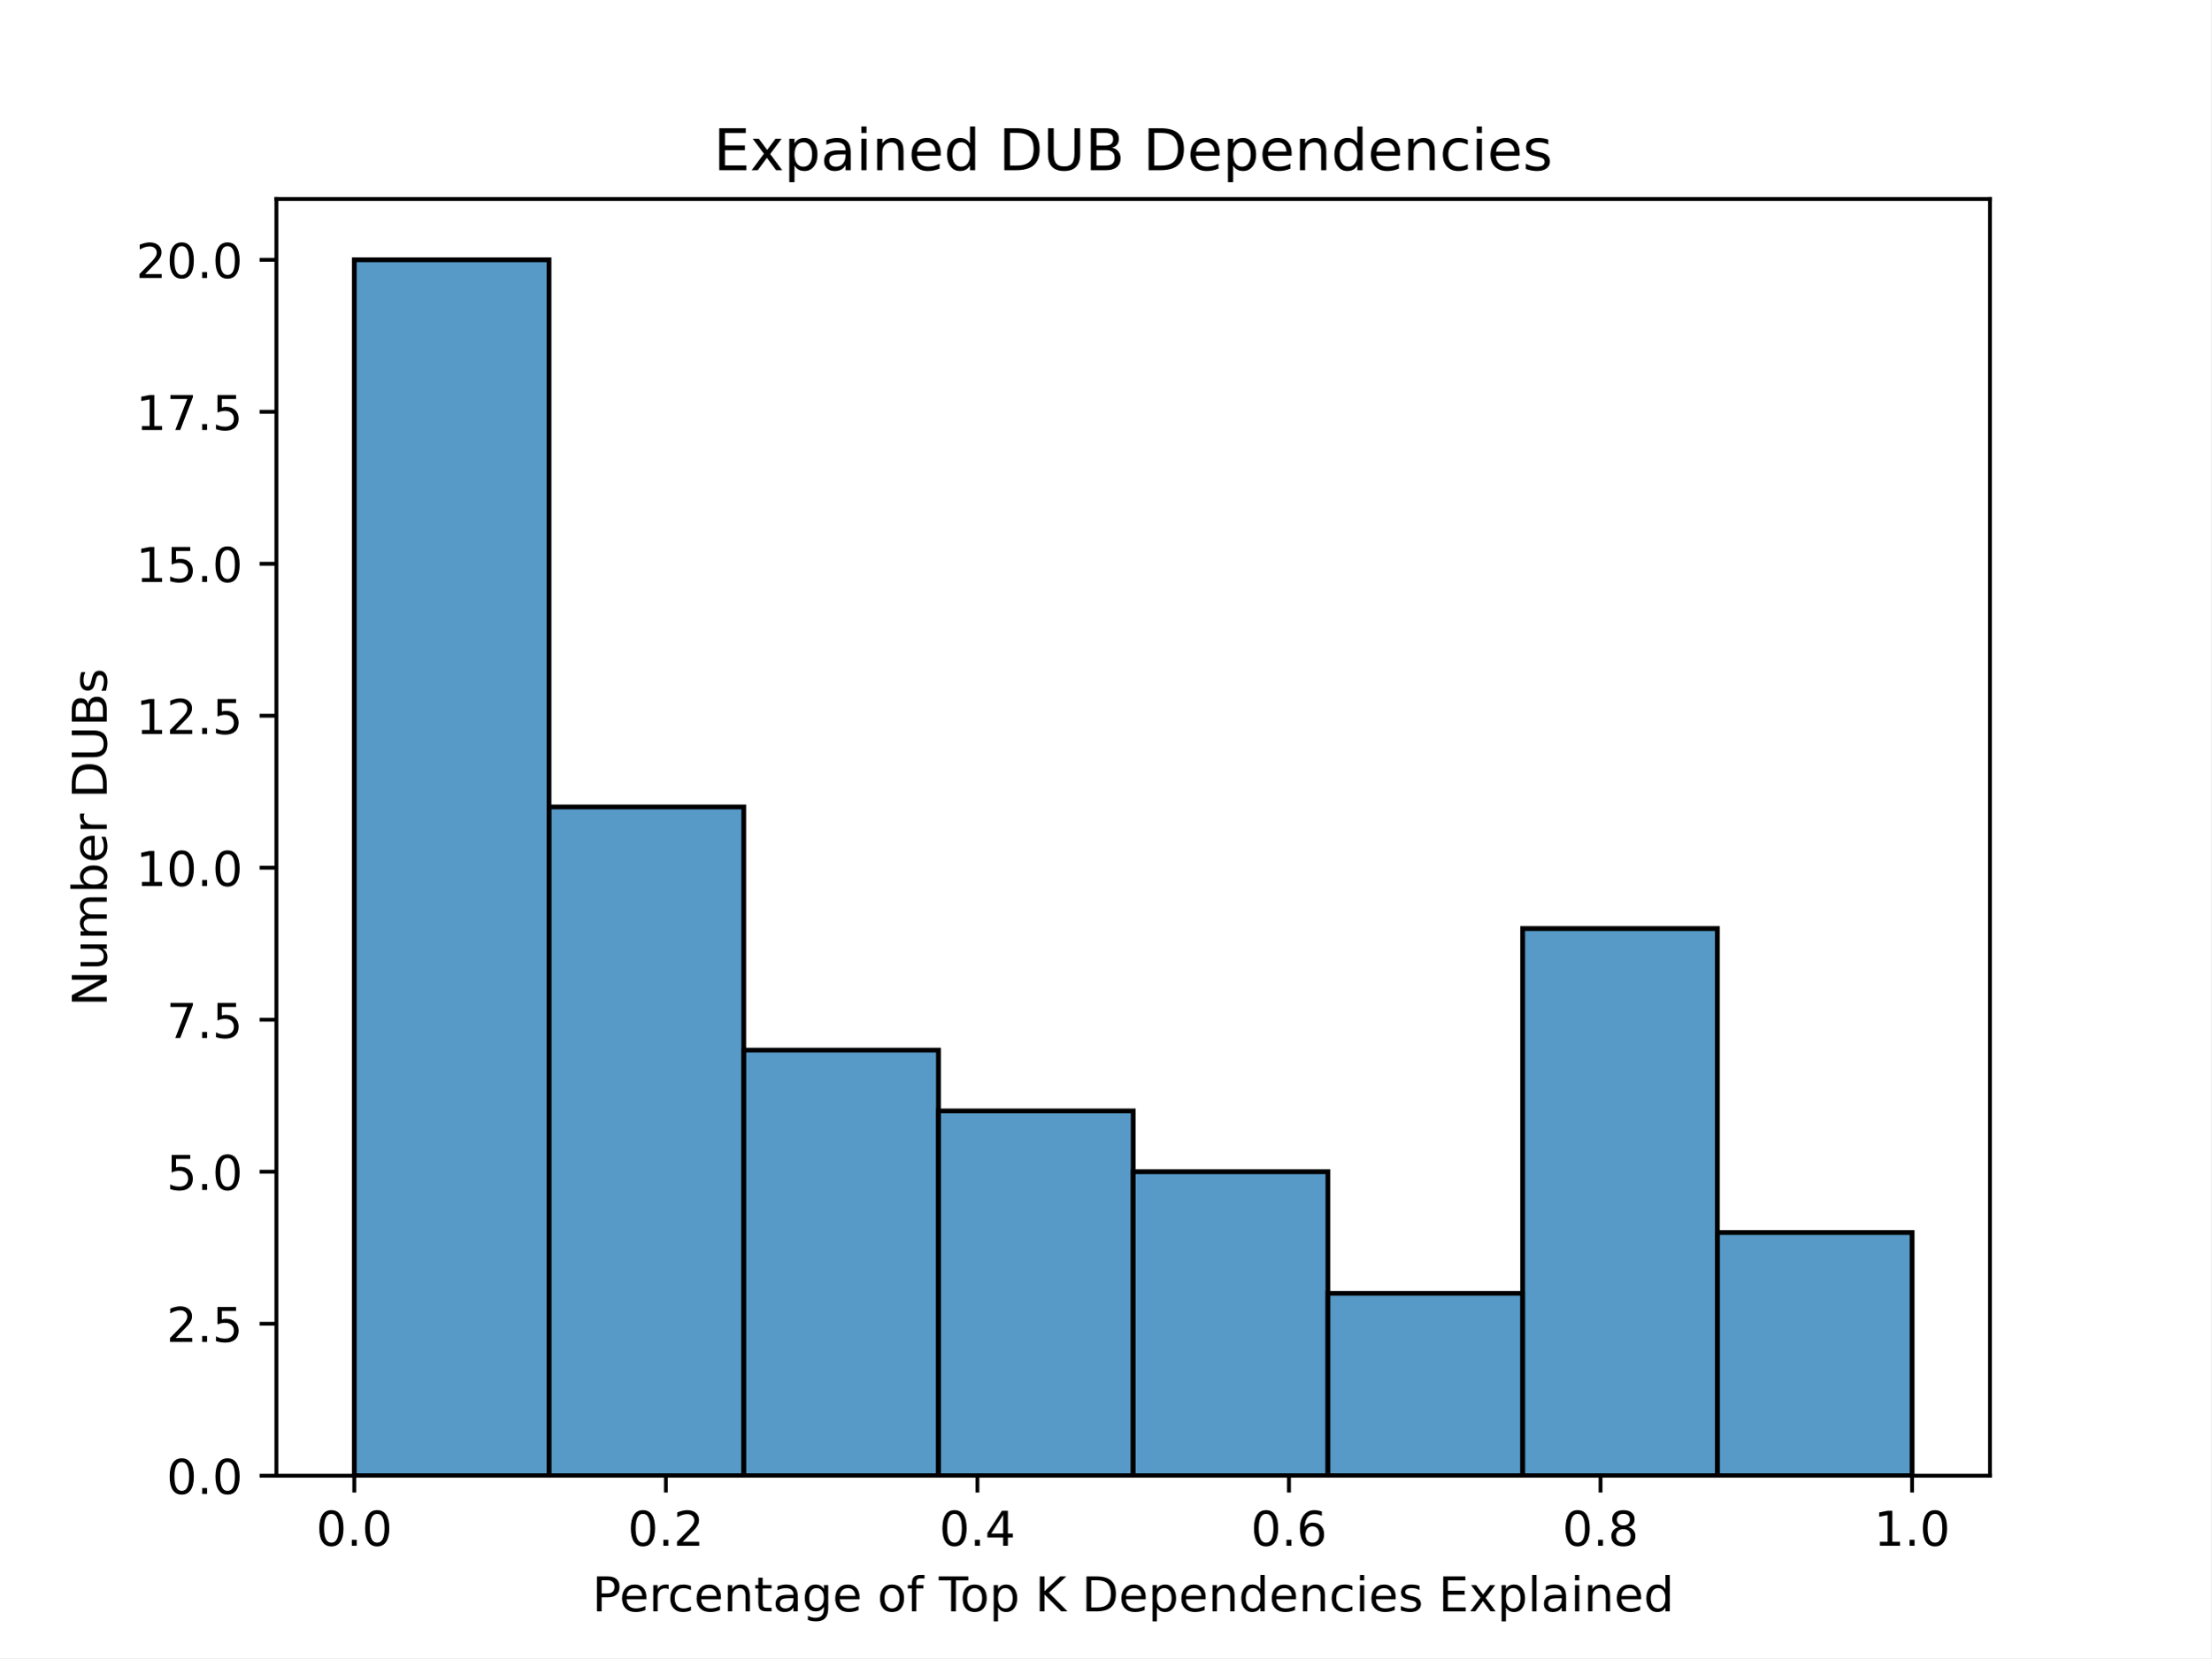
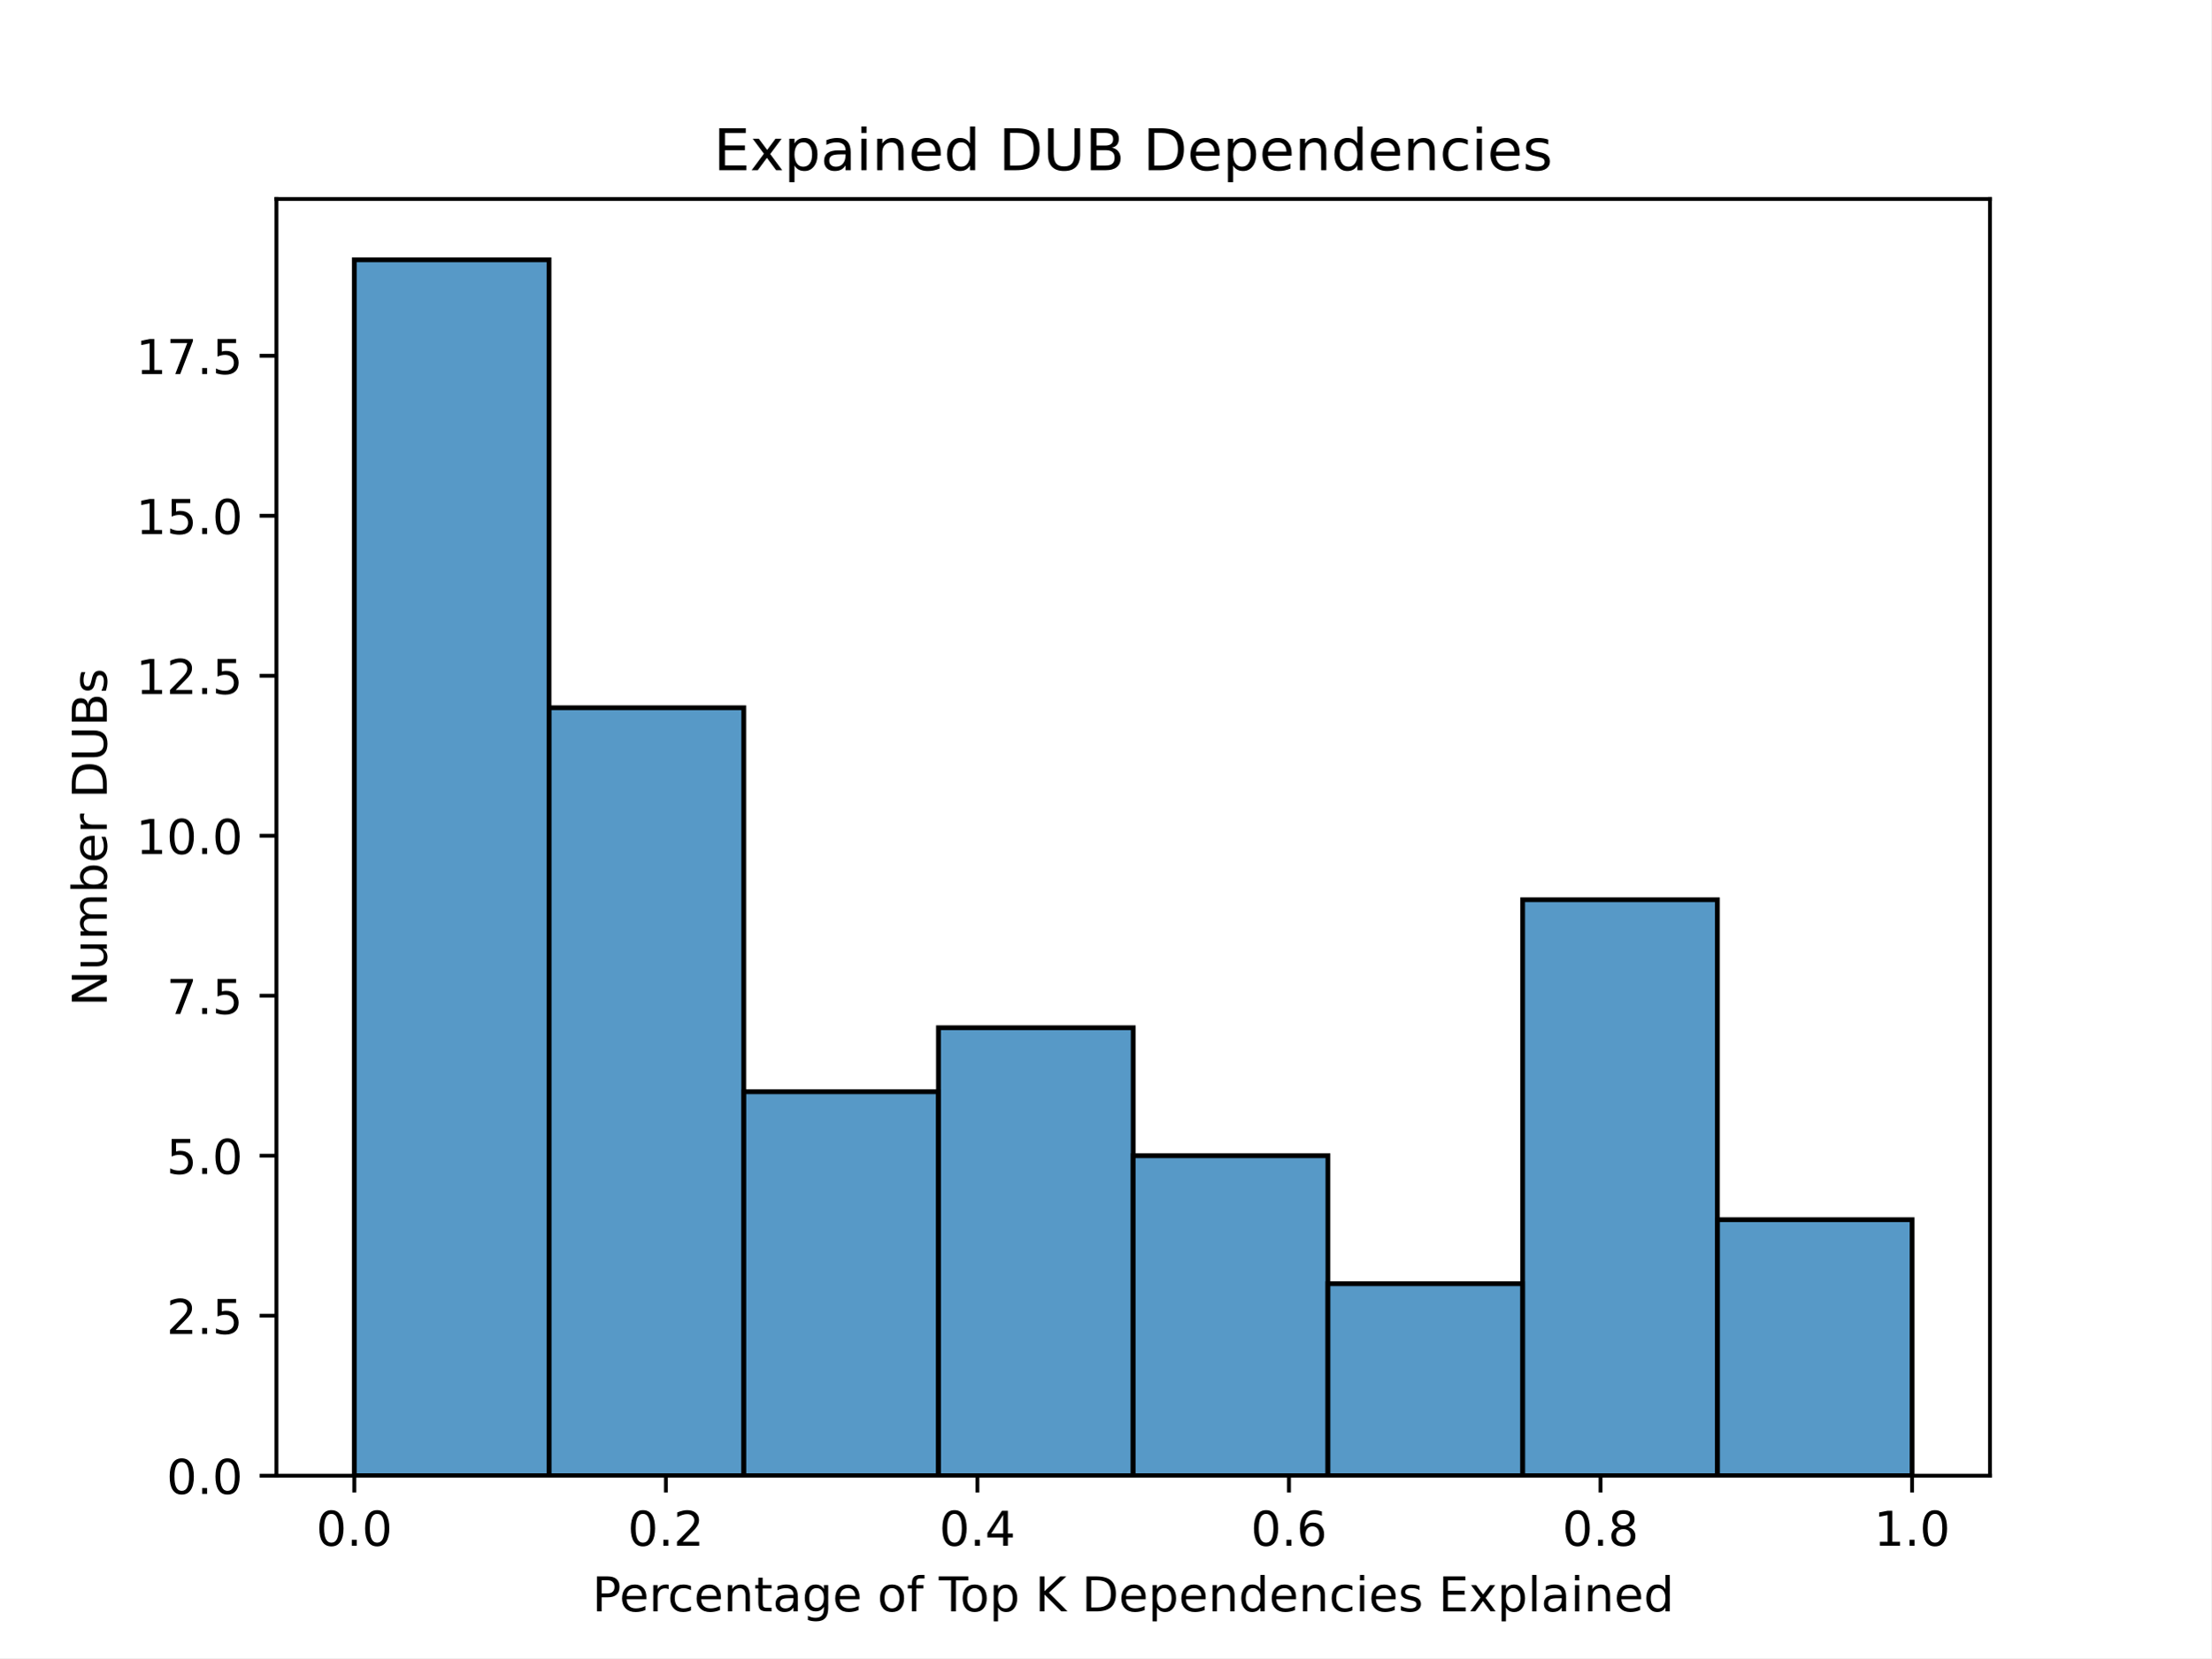
<svg xmlns="http://www.w3.org/2000/svg" xmlns:xlink="http://www.w3.org/1999/xlink" width="460.8pt" height="345.6pt" viewBox="0 0 460.8 345.6" version="1.1">
  <defs>
    <style type="text/css">*{stroke-linejoin: round; stroke-linecap: butt}</style>
  </defs>
  <g id="figure_1">
    <g id="patch_1">
      <path d="M 0 345.6  L 460.8 345.6  L 460.8 0  L 0 0  z " style="fill: #ffffff" />
    </g>
    <g id="axes_1">
      <g id="patch_2">
        <path d="M 57.6 307.584  L 414.72 307.584  L 414.72 41.472  L 57.6 41.472  z " style="fill: #ffffff" />
      </g>
      <g id="patch_3">
-         <path d="M 73.833 307.584  L 114.415 307.584  L 114.415 54.144  L 73.833 54.144  z " clip-path="url(#pbcd05231e9)" style="fill: #1f77b4; fill-opacity: 0.75; stroke: #000000; stroke-linejoin: miter" />
+         <path d="M 73.833 307.584  L 114.415 307.584  L 114.415 54.144  L 73.833 54.144  z " clip-path="url(#p3d81ba44c5)" style="fill: #1f77b4; fill-opacity: 0.75; stroke: #000000; stroke-linejoin: miter" />
      </g>
      <g id="patch_4">
-         <path d="M 114.415 307.584  L 154.996 307.584  L 154.996 168.192  L 114.415 168.192  z " clip-path="url(#pbcd05231e9)" style="fill: #1f77b4; fill-opacity: 0.75; stroke: #000000; stroke-linejoin: miter" />
+         <path d="M 114.415 307.584  L 154.996 307.584  L 154.996 147.517  L 114.415 147.517  z " clip-path="url(#p3d81ba44c5)" style="fill: #1f77b4; fill-opacity: 0.75; stroke: #000000; stroke-linejoin: miter" />
      </g>
      <g id="patch_5">
-         <path d="M 154.996 307.584  L 195.578 307.584  L 195.578 218.88  L 154.996 218.88  z " clip-path="url(#pbcd05231e9)" style="fill: #1f77b4; fill-opacity: 0.75; stroke: #000000; stroke-linejoin: miter" />
+         <path d="M 154.996 307.584  L 195.578 307.584  L 195.578 227.55  L 154.996 227.55  z " clip-path="url(#p3d81ba44c5)" style="fill: #1f77b4; fill-opacity: 0.75; stroke: #000000; stroke-linejoin: miter" />
      </g>
      <g id="patch_6">
-         <path d="M 195.578 307.584  L 236.16 307.584  L 236.16 231.552  L 195.578 231.552  z " clip-path="url(#pbcd05231e9)" style="fill: #1f77b4; fill-opacity: 0.75; stroke: #000000; stroke-linejoin: miter" />
+         <path d="M 195.578 307.584  L 236.16 307.584  L 236.16 214.211  L 195.578 214.211  z " clip-path="url(#p3d81ba44c5)" style="fill: #1f77b4; fill-opacity: 0.75; stroke: #000000; stroke-linejoin: miter" />
      </g>
      <g id="patch_7">
-         <path d="M 236.16 307.584  L 276.742 307.584  L 276.742 244.224  L 236.16 244.224  z " clip-path="url(#pbcd05231e9)" style="fill: #1f77b4; fill-opacity: 0.75; stroke: #000000; stroke-linejoin: miter" />
+         <path d="M 236.16 307.584  L 276.742 307.584  L 276.742 240.889  L 236.16 240.889  z " clip-path="url(#p3d81ba44c5)" style="fill: #1f77b4; fill-opacity: 0.75; stroke: #000000; stroke-linejoin: miter" />
      </g>
      <g id="patch_8">
-         <path d="M 276.742 307.584  L 317.324 307.584  L 317.324 269.568  L 276.742 269.568  z " clip-path="url(#pbcd05231e9)" style="fill: #1f77b4; fill-opacity: 0.75; stroke: #000000; stroke-linejoin: miter" />
+         <path d="M 276.742 307.584  L 317.324 307.584  L 317.324 267.567  L 276.742 267.567  z " clip-path="url(#p3d81ba44c5)" style="fill: #1f77b4; fill-opacity: 0.75; stroke: #000000; stroke-linejoin: miter" />
      </g>
      <g id="patch_9">
-         <path d="M 317.324 307.584  L 357.905 307.584  L 357.905 193.536  L 317.324 193.536  z " clip-path="url(#pbcd05231e9)" style="fill: #1f77b4; fill-opacity: 0.75; stroke: #000000; stroke-linejoin: miter" />
+         <path d="M 317.324 307.584  L 357.905 307.584  L 357.905 187.533  L 317.324 187.533  z " clip-path="url(#p3d81ba44c5)" style="fill: #1f77b4; fill-opacity: 0.75; stroke: #000000; stroke-linejoin: miter" />
      </g>
      <g id="patch_10">
-         <path d="M 357.905 307.584  L 398.487 307.584  L 398.487 256.896  L 357.905 256.896  z " clip-path="url(#pbcd05231e9)" style="fill: #1f77b4; fill-opacity: 0.75; stroke: #000000; stroke-linejoin: miter" />
+         <path d="M 357.905 307.584  L 398.487 307.584  L 398.487 254.228  L 357.905 254.228  z " clip-path="url(#p3d81ba44c5)" style="fill: #1f77b4; fill-opacity: 0.75; stroke: #000000; stroke-linejoin: miter" />
      </g>
      <g id="matplotlib.axis_1">
        <g id="xtick_1">
          <g id="line2d_1">
            <defs>
-               <path id="m44e7c1769a" d="M 0 0  L 0 3.5  " style="stroke: #000000; stroke-width: 0.8" />
+               <path id="mfbe2f9d60d" d="M 0 0  L 0 3.5  " style="stroke: #000000; stroke-width: 0.8" />
            </defs>
            <g>
-               <use xlink:href="#m44e7c1769a" x="73.833" y="307.584" style="stroke: #000000; stroke-width: 0.8" />
+               <use xlink:href="#mfbe2f9d60d" x="73.833" y="307.584" style="stroke: #000000; stroke-width: 0.8" />
            </g>
          </g>
          <g id="text_1">
            <g transform="translate(65.88116 322.1824)scale(0.1 -0.1)">
              <defs>
                <path id="DejaVuSans-30" d="M 2034 4250  Q 1547 4250 1301 3770  Q 1056 3291 1056 2328  Q 1056 1369 1301 889  Q 1547 409 2034 409  Q 2525 409 2770 889  Q 3016 1369 3016 2328  Q 3016 3291 2770 3770  Q 2525 4250 2034 4250  z M 2034 4750  Q 2819 4750 3233 4129  Q 3647 3509 3647 2328  Q 3647 1150 3233 529  Q 2819 -91 2034 -91  Q 1250 -91 836 529  Q 422 1150 422 2328  Q 422 3509 836 4129  Q 1250 4750 2034 4750  z " transform="scale(0.015625)" />
                <path id="DejaVuSans-2e" d="M 684 794  L 1344 794  L 1344 0  L 684 0  L 684 794  z " transform="scale(0.015625)" />
              </defs>
              <use xlink:href="#DejaVuSans-30" />
              <use xlink:href="#DejaVuSans-2e" x="63.623" />
              <use xlink:href="#DejaVuSans-30" x="95.41" />
            </g>
          </g>
        </g>
        <g id="xtick_2">
          <g id="line2d_2">
            <g>
-               <use xlink:href="#m44e7c1769a" x="138.764" y="307.584" style="stroke: #000000; stroke-width: 0.8" />
+               <use xlink:href="#mfbe2f9d60d" x="138.764" y="307.584" style="stroke: #000000; stroke-width: 0.8" />
            </g>
          </g>
          <g id="text_2">
            <g transform="translate(130.8121 322.1824)scale(0.1 -0.1)">
              <defs>
                <path id="DejaVuSans-32" d="M 1228 531  L 3431 531  L 3431 0  L 469 0  L 469 531  Q 828 903 1448 1529  Q 2069 2156 2228 2338  Q 2531 2678 2651 2914  Q 2772 3150 2772 3378  Q 2772 3750 2511 3984  Q 2250 4219 1831 4219  Q 1534 4219 1204 4116  Q 875 4013 500 3803  L 500 4441  Q 881 4594 1212 4672  Q 1544 4750 1819 4750  Q 2544 4750 2975 4387  Q 3406 4025 3406 3419  Q 3406 3131 3298 2873  Q 3191 2616 2906 2266  Q 2828 2175 2409 1742  Q 1991 1309 1228 531  z " transform="scale(0.015625)" />
              </defs>
              <use xlink:href="#DejaVuSans-30" />
              <use xlink:href="#DejaVuSans-2e" x="63.623" />
              <use xlink:href="#DejaVuSans-32" x="95.41" />
            </g>
          </g>
        </g>
        <g id="xtick_3">
          <g id="line2d_3">
            <g>
-               <use xlink:href="#m44e7c1769a" x="203.695" y="307.584" style="stroke: #000000; stroke-width: 0.8" />
+               <use xlink:href="#mfbe2f9d60d" x="203.695" y="307.584" style="stroke: #000000; stroke-width: 0.8" />
            </g>
          </g>
          <g id="text_3">
            <g transform="translate(195.743 322.1824)scale(0.1 -0.1)">
              <defs>
                <path id="DejaVuSans-34" d="M 2419 4116  L 825 1625  L 2419 1625  L 2419 4116  z M 2253 4666  L 3047 4666  L 3047 1625  L 3713 1625  L 3713 1100  L 3047 1100  L 3047 0  L 2419 0  L 2419 1100  L 313 1100  L 313 1709  L 2253 4666  z " transform="scale(0.015625)" />
              </defs>
              <use xlink:href="#DejaVuSans-30" />
              <use xlink:href="#DejaVuSans-2e" x="63.623" />
              <use xlink:href="#DejaVuSans-34" x="95.41" />
            </g>
          </g>
        </g>
        <g id="xtick_4">
          <g id="line2d_4">
            <g>
-               <use xlink:href="#m44e7c1769a" x="268.625" y="307.584" style="stroke: #000000; stroke-width: 0.8" />
+               <use xlink:href="#mfbe2f9d60d" x="268.625" y="307.584" style="stroke: #000000; stroke-width: 0.8" />
            </g>
          </g>
          <g id="text_4">
            <g transform="translate(260.6739 322.1824)scale(0.1 -0.1)">
              <defs>
                <path id="DejaVuSans-36" d="M 2113 2584  Q 1688 2584 1439 2293  Q 1191 2003 1191 1497  Q 1191 994 1439 701  Q 1688 409 2113 409  Q 2538 409 2786 701  Q 3034 994 3034 1497  Q 3034 2003 2786 2293  Q 2538 2584 2113 2584  z M 3366 4563  L 3366 3988  Q 3128 4100 2886 4159  Q 2644 4219 2406 4219  Q 1781 4219 1451 3797  Q 1122 3375 1075 2522  Q 1259 2794 1537 2939  Q 1816 3084 2150 3084  Q 2853 3084 3261 2657  Q 3669 2231 3669 1497  Q 3669 778 3244 343  Q 2819 -91 2113 -91  Q 1303 -91 875 529  Q 447 1150 447 2328  Q 447 3434 972 4092  Q 1497 4750 2381 4750  Q 2619 4750 2861 4703  Q 3103 4656 3366 4563  z " transform="scale(0.015625)" />
              </defs>
              <use xlink:href="#DejaVuSans-30" />
              <use xlink:href="#DejaVuSans-2e" x="63.623" />
              <use xlink:href="#DejaVuSans-36" x="95.41" />
            </g>
          </g>
        </g>
        <g id="xtick_5">
          <g id="line2d_5">
            <g>
-               <use xlink:href="#m44e7c1769a" x="333.556" y="307.584" style="stroke: #000000; stroke-width: 0.8" />
+               <use xlink:href="#mfbe2f9d60d" x="333.556" y="307.584" style="stroke: #000000; stroke-width: 0.8" />
            </g>
          </g>
          <g id="text_5">
            <g transform="translate(325.6048 322.1824)scale(0.1 -0.1)">
              <defs>
                <path id="DejaVuSans-38" d="M 2034 2216  Q 1584 2216 1326 1975  Q 1069 1734 1069 1313  Q 1069 891 1326 650  Q 1584 409 2034 409  Q 2484 409 2743 651  Q 3003 894 3003 1313  Q 3003 1734 2745 1975  Q 2488 2216 2034 2216  z M 1403 2484  Q 997 2584 770 2862  Q 544 3141 544 3541  Q 544 4100 942 4425  Q 1341 4750 2034 4750  Q 2731 4750 3128 4425  Q 3525 4100 3525 3541  Q 3525 3141 3298 2862  Q 3072 2584 2669 2484  Q 3125 2378 3379 2068  Q 3634 1759 3634 1313  Q 3634 634 3220 271  Q 2806 -91 2034 -91  Q 1263 -91 848 271  Q 434 634 434 1313  Q 434 1759 690 2068  Q 947 2378 1403 2484  z M 1172 3481  Q 1172 3119 1398 2916  Q 1625 2713 2034 2713  Q 2441 2713 2670 2916  Q 2900 3119 2900 3481  Q 2900 3844 2670 4047  Q 2441 4250 2034 4250  Q 1625 4250 1398 4047  Q 1172 3844 1172 3481  z " transform="scale(0.015625)" />
              </defs>
              <use xlink:href="#DejaVuSans-30" />
              <use xlink:href="#DejaVuSans-2e" x="63.623" />
              <use xlink:href="#DejaVuSans-38" x="95.41" />
            </g>
          </g>
        </g>
        <g id="xtick_6">
          <g id="line2d_6">
            <g>
-               <use xlink:href="#m44e7c1769a" x="398.487" y="307.584" style="stroke: #000000; stroke-width: 0.8" />
+               <use xlink:href="#mfbe2f9d60d" x="398.487" y="307.584" style="stroke: #000000; stroke-width: 0.8" />
            </g>
          </g>
          <g id="text_6">
            <g transform="translate(390.5357 322.1824)scale(0.1 -0.1)">
              <defs>
                <path id="DejaVuSans-31" d="M 794 531  L 1825 531  L 1825 4091  L 703 3866  L 703 4441  L 1819 4666  L 2450 4666  L 2450 531  L 3481 531  L 3481 0  L 794 0  L 794 531  z " transform="scale(0.015625)" />
              </defs>
              <use xlink:href="#DejaVuSans-31" />
              <use xlink:href="#DejaVuSans-2e" x="63.623" />
              <use xlink:href="#DejaVuSans-30" x="95.41" />
            </g>
          </g>
        </g>
        <g id="text_7">
          <g transform="translate(123.4163 335.8606)scale(0.1 -0.1)">
            <defs>
              <path id="DejaVuSans-50" d="M 1259 4147  L 1259 2394  L 2053 2394  Q 2494 2394 2734 2622  Q 2975 2850 2975 3272  Q 2975 3691 2734 3919  Q 2494 4147 2053 4147  L 1259 4147  z M 628 4666  L 2053 4666  Q 2838 4666 3239 4311  Q 3641 3956 3641 3272  Q 3641 2581 3239 2228  Q 2838 1875 2053 1875  L 1259 1875  L 1259 0  L 628 0  L 628 4666  z " transform="scale(0.015625)" />
              <path id="DejaVuSans-65" d="M 3597 1894  L 3597 1613  L 953 1613  Q 991 1019 1311 708  Q 1631 397 2203 397  Q 2534 397 2845 478  Q 3156 559 3463 722  L 3463 178  Q 3153 47 2828 -22  Q 2503 -91 2169 -91  Q 1331 -91 842 396  Q 353 884 353 1716  Q 353 2575 817 3079  Q 1281 3584 2069 3584  Q 2775 3584 3186 3129  Q 3597 2675 3597 1894  z M 3022 2063  Q 3016 2534 2758 2815  Q 2500 3097 2075 3097  Q 1594 3097 1305 2825  Q 1016 2553 972 2059  L 3022 2063  z " transform="scale(0.015625)" />
              <path id="DejaVuSans-72" d="M 2631 2963  Q 2534 3019 2420 3045  Q 2306 3072 2169 3072  Q 1681 3072 1420 2755  Q 1159 2438 1159 1844  L 1159 0  L 581 0  L 581 3500  L 1159 3500  L 1159 2956  Q 1341 3275 1631 3429  Q 1922 3584 2338 3584  Q 2397 3584 2469 3576  Q 2541 3569 2628 3553  L 2631 2963  z " transform="scale(0.015625)" />
              <path id="DejaVuSans-63" d="M 3122 3366  L 3122 2828  Q 2878 2963 2633 3030  Q 2388 3097 2138 3097  Q 1578 3097 1268 2742  Q 959 2388 959 1747  Q 959 1106 1268 751  Q 1578 397 2138 397  Q 2388 397 2633 464  Q 2878 531 3122 666  L 3122 134  Q 2881 22 2623 -34  Q 2366 -91 2075 -91  Q 1284 -91 818 406  Q 353 903 353 1747  Q 353 2603 823 3093  Q 1294 3584 2113 3584  Q 2378 3584 2631 3529  Q 2884 3475 3122 3366  z " transform="scale(0.015625)" />
              <path id="DejaVuSans-6e" d="M 3513 2113  L 3513 0  L 2938 0  L 2938 2094  Q 2938 2591 2744 2837  Q 2550 3084 2163 3084  Q 1697 3084 1428 2787  Q 1159 2491 1159 1978  L 1159 0  L 581 0  L 581 3500  L 1159 3500  L 1159 2956  Q 1366 3272 1645 3428  Q 1925 3584 2291 3584  Q 2894 3584 3203 3211  Q 3513 2838 3513 2113  z " transform="scale(0.015625)" />
              <path id="DejaVuSans-74" d="M 1172 4494  L 1172 3500  L 2356 3500  L 2356 3053  L 1172 3053  L 1172 1153  Q 1172 725 1289 603  Q 1406 481 1766 481  L 2356 481  L 2356 0  L 1766 0  Q 1100 0 847 248  Q 594 497 594 1153  L 594 3053  L 172 3053  L 172 3500  L 594 3500  L 594 4494  L 1172 4494  z " transform="scale(0.015625)" />
              <path id="DejaVuSans-61" d="M 2194 1759  Q 1497 1759 1228 1600  Q 959 1441 959 1056  Q 959 750 1161 570  Q 1363 391 1709 391  Q 2188 391 2477 730  Q 2766 1069 2766 1631  L 2766 1759  L 2194 1759  z M 3341 1997  L 3341 0  L 2766 0  L 2766 531  Q 2569 213 2275 61  Q 1981 -91 1556 -91  Q 1019 -91 701 211  Q 384 513 384 1019  Q 384 1609 779 1909  Q 1175 2209 1959 2209  L 2766 2209  L 2766 2266  Q 2766 2663 2505 2880  Q 2244 3097 1772 3097  Q 1472 3097 1187 3025  Q 903 2953 641 2809  L 641 3341  Q 956 3463 1253 3523  Q 1550 3584 1831 3584  Q 2591 3584 2966 3190  Q 3341 2797 3341 1997  z " transform="scale(0.015625)" />
              <path id="DejaVuSans-67" d="M 2906 1791  Q 2906 2416 2648 2759  Q 2391 3103 1925 3103  Q 1463 3103 1205 2759  Q 947 2416 947 1791  Q 947 1169 1205 825  Q 1463 481 1925 481  Q 2391 481 2648 825  Q 2906 1169 2906 1791  z M 3481 434  Q 3481 -459 3084 -895  Q 2688 -1331 1869 -1331  Q 1566 -1331 1297 -1286  Q 1028 -1241 775 -1147  L 775 -588  Q 1028 -725 1275 -790  Q 1522 -856 1778 -856  Q 2344 -856 2625 -561  Q 2906 -266 2906 331  L 2906 616  Q 2728 306 2450 153  Q 2172 0 1784 0  Q 1141 0 747 490  Q 353 981 353 1791  Q 353 2603 747 3093  Q 1141 3584 1784 3584  Q 2172 3584 2450 3431  Q 2728 3278 2906 2969  L 2906 3500  L 3481 3500  L 3481 434  z " transform="scale(0.015625)" />
              <path id="DejaVuSans-20" transform="scale(0.015625)" />
              <path id="DejaVuSans-6f" d="M 1959 3097  Q 1497 3097 1228 2736  Q 959 2375 959 1747  Q 959 1119 1226 758  Q 1494 397 1959 397  Q 2419 397 2687 759  Q 2956 1122 2956 1747  Q 2956 2369 2687 2733  Q 2419 3097 1959 3097  z M 1959 3584  Q 2709 3584 3137 3096  Q 3566 2609 3566 1747  Q 3566 888 3137 398  Q 2709 -91 1959 -91  Q 1206 -91 779 398  Q 353 888 353 1747  Q 353 2609 779 3096  Q 1206 3584 1959 3584  z " transform="scale(0.015625)" />
              <path id="DejaVuSans-66" d="M 2375 4863  L 2375 4384  L 1825 4384  Q 1516 4384 1395 4259  Q 1275 4134 1275 3809  L 1275 3500  L 2222 3500  L 2222 3053  L 1275 3053  L 1275 0  L 697 0  L 697 3053  L 147 3053  L 147 3500  L 697 3500  L 697 3744  Q 697 4328 969 4595  Q 1241 4863 1831 4863  L 2375 4863  z " transform="scale(0.015625)" />
              <path id="DejaVuSans-54" d="M -19 4666  L 3928 4666  L 3928 4134  L 2272 4134  L 2272 0  L 1638 0  L 1638 4134  L -19 4134  L -19 4666  z " transform="scale(0.015625)" />
              <path id="DejaVuSans-70" d="M 1159 525  L 1159 -1331  L 581 -1331  L 581 3500  L 1159 3500  L 1159 2969  Q 1341 3281 1617 3432  Q 1894 3584 2278 3584  Q 2916 3584 3314 3078  Q 3713 2572 3713 1747  Q 3713 922 3314 415  Q 2916 -91 2278 -91  Q 1894 -91 1617 61  Q 1341 213 1159 525  z M 3116 1747  Q 3116 2381 2855 2742  Q 2594 3103 2138 3103  Q 1681 3103 1420 2742  Q 1159 2381 1159 1747  Q 1159 1113 1420 752  Q 1681 391 2138 391  Q 2594 391 2855 752  Q 3116 1113 3116 1747  z " transform="scale(0.015625)" />
              <path id="DejaVuSans-4b" d="M 628 4666  L 1259 4666  L 1259 2694  L 3353 4666  L 4166 4666  L 1850 2491  L 4331 0  L 3500 0  L 1259 2247  L 1259 0  L 628 0  L 628 4666  z " transform="scale(0.015625)" />
              <path id="DejaVuSans-44" d="M 1259 4147  L 1259 519  L 2022 519  Q 2988 519 3436 956  Q 3884 1394 3884 2338  Q 3884 3275 3436 3711  Q 2988 4147 2022 4147  L 1259 4147  z M 628 4666  L 1925 4666  Q 3281 4666 3915 4102  Q 4550 3538 4550 2338  Q 4550 1131 3912 565  Q 3275 0 1925 0  L 628 0  L 628 4666  z " transform="scale(0.015625)" />
              <path id="DejaVuSans-64" d="M 2906 2969  L 2906 4863  L 3481 4863  L 3481 0  L 2906 0  L 2906 525  Q 2725 213 2448 61  Q 2172 -91 1784 -91  Q 1150 -91 751 415  Q 353 922 353 1747  Q 353 2572 751 3078  Q 1150 3584 1784 3584  Q 2172 3584 2448 3432  Q 2725 3281 2906 2969  z M 947 1747  Q 947 1113 1208 752  Q 1469 391 1925 391  Q 2381 391 2643 752  Q 2906 1113 2906 1747  Q 2906 2381 2643 2742  Q 2381 3103 1925 3103  Q 1469 3103 1208 2742  Q 947 2381 947 1747  z " transform="scale(0.015625)" />
              <path id="DejaVuSans-69" d="M 603 3500  L 1178 3500  L 1178 0  L 603 0  L 603 3500  z M 603 4863  L 1178 4863  L 1178 4134  L 603 4134  L 603 4863  z " transform="scale(0.015625)" />
              <path id="DejaVuSans-73" d="M 2834 3397  L 2834 2853  Q 2591 2978 2328 3040  Q 2066 3103 1784 3103  Q 1356 3103 1142 2972  Q 928 2841 928 2578  Q 928 2378 1081 2264  Q 1234 2150 1697 2047  L 1894 2003  Q 2506 1872 2764 1633  Q 3022 1394 3022 966  Q 3022 478 2636 193  Q 2250 -91 1575 -91  Q 1294 -91 989 -36  Q 684 19 347 128  L 347 722  Q 666 556 975 473  Q 1284 391 1588 391  Q 1994 391 2212 530  Q 2431 669 2431 922  Q 2431 1156 2273 1281  Q 2116 1406 1581 1522  L 1381 1569  Q 847 1681 609 1914  Q 372 2147 372 2553  Q 372 3047 722 3315  Q 1072 3584 1716 3584  Q 2034 3584 2315 3537  Q 2597 3491 2834 3397  z " transform="scale(0.015625)" />
              <path id="DejaVuSans-45" d="M 628 4666  L 3578 4666  L 3578 4134  L 1259 4134  L 1259 2753  L 3481 2753  L 3481 2222  L 1259 2222  L 1259 531  L 3634 531  L 3634 0  L 628 0  L 628 4666  z " transform="scale(0.015625)" />
              <path id="DejaVuSans-78" d="M 3513 3500  L 2247 1797  L 3578 0  L 2900 0  L 1881 1375  L 863 0  L 184 0  L 1544 1831  L 300 3500  L 978 3500  L 1906 2253  L 2834 3500  L 3513 3500  z " transform="scale(0.015625)" />
              <path id="DejaVuSans-6c" d="M 603 4863  L 1178 4863  L 1178 0  L 603 0  L 603 4863  z " transform="scale(0.015625)" />
            </defs>
            <use xlink:href="#DejaVuSans-50" />
            <use xlink:href="#DejaVuSans-65" x="56.678" />
            <use xlink:href="#DejaVuSans-72" x="118.201" />
            <use xlink:href="#DejaVuSans-63" x="157.064" />
            <use xlink:href="#DejaVuSans-65" x="212.045" />
            <use xlink:href="#DejaVuSans-6e" x="273.568" />
            <use xlink:href="#DejaVuSans-74" x="336.947" />
            <use xlink:href="#DejaVuSans-61" x="376.156" />
            <use xlink:href="#DejaVuSans-67" x="437.436" />
            <use xlink:href="#DejaVuSans-65" x="500.912" />
            <use xlink:href="#DejaVuSans-20" x="562.436" />
            <use xlink:href="#DejaVuSans-6f" x="594.223" />
            <use xlink:href="#DejaVuSans-66" x="655.404" />
            <use xlink:href="#DejaVuSans-20" x="690.609" />
            <use xlink:href="#DejaVuSans-54" x="722.396" />
            <use xlink:href="#DejaVuSans-6f" x="766.48" />
            <use xlink:href="#DejaVuSans-70" x="827.662" />
            <use xlink:href="#DejaVuSans-20" x="891.139" />
            <use xlink:href="#DejaVuSans-4b" x="922.926" />
            <use xlink:href="#DejaVuSans-20" x="988.502" />
            <use xlink:href="#DejaVuSans-44" x="1020.289" />
            <use xlink:href="#DejaVuSans-65" x="1097.291" />
            <use xlink:href="#DejaVuSans-70" x="1158.814" />
            <use xlink:href="#DejaVuSans-65" x="1222.291" />
            <use xlink:href="#DejaVuSans-6e" x="1283.814" />
            <use xlink:href="#DejaVuSans-64" x="1347.193" />
            <use xlink:href="#DejaVuSans-65" x="1410.67" />
            <use xlink:href="#DejaVuSans-6e" x="1472.193" />
            <use xlink:href="#DejaVuSans-63" x="1535.572" />
            <use xlink:href="#DejaVuSans-69" x="1590.553" />
            <use xlink:href="#DejaVuSans-65" x="1618.336" />
            <use xlink:href="#DejaVuSans-73" x="1679.859" />
            <use xlink:href="#DejaVuSans-20" x="1731.959" />
            <use xlink:href="#DejaVuSans-45" x="1763.746" />
            <use xlink:href="#DejaVuSans-78" x="1826.93" />
            <use xlink:href="#DejaVuSans-70" x="1886.109" />
            <use xlink:href="#DejaVuSans-6c" x="1949.586" />
            <use xlink:href="#DejaVuSans-61" x="1977.369" />
            <use xlink:href="#DejaVuSans-69" x="2038.648" />
            <use xlink:href="#DejaVuSans-6e" x="2066.432" />
            <use xlink:href="#DejaVuSans-65" x="2129.811" />
            <use xlink:href="#DejaVuSans-64" x="2191.334" />
          </g>
        </g>
      </g>
      <g id="matplotlib.axis_2">
        <g id="ytick_1">
          <g id="line2d_7">
            <defs>
-               <path id="m612c27c254" d="M 0 0  L -3.5 0  " style="stroke: #000000; stroke-width: 0.8" />
+               <path id="m7a492ffb89" d="M 0 0  L -3.5 0  " style="stroke: #000000; stroke-width: 0.8" />
            </defs>
            <g>
-               <use xlink:href="#m612c27c254" x="57.6" y="307.584" style="stroke: #000000; stroke-width: 0.8" />
+               <use xlink:href="#m7a492ffb89" x="57.6" y="307.584" style="stroke: #000000; stroke-width: 0.8" />
            </g>
          </g>
          <g id="text_8">
            <g transform="translate(34.69687 311.3832)scale(0.1 -0.1)">
              <use xlink:href="#DejaVuSans-30" />
              <use xlink:href="#DejaVuSans-2e" x="63.623" />
              <use xlink:href="#DejaVuSans-30" x="95.41" />
            </g>
          </g>
        </g>
        <g id="ytick_2">
          <g id="line2d_8">
            <g>
-               <use xlink:href="#m612c27c254" x="57.6" y="275.904" style="stroke: #000000; stroke-width: 0.8" />
+               <use xlink:href="#m7a492ffb89" x="57.6" y="274.237" style="stroke: #000000; stroke-width: 0.8" />
            </g>
          </g>
          <g id="text_9">
-             <g transform="translate(34.69687 279.7032)scale(0.1 -0.1)">
+             <g transform="translate(34.69687 278.0358)scale(0.1 -0.1)">
              <defs>
                <path id="DejaVuSans-35" d="M 691 4666  L 3169 4666  L 3169 4134  L 1269 4134  L 1269 2991  Q 1406 3038 1543 3061  Q 1681 3084 1819 3084  Q 2600 3084 3056 2656  Q 3513 2228 3513 1497  Q 3513 744 3044 326  Q 2575 -91 1722 -91  Q 1428 -91 1123 -41  Q 819 9 494 109  L 494 744  Q 775 591 1075 516  Q 1375 441 1709 441  Q 2250 441 2565 725  Q 2881 1009 2881 1497  Q 2881 1984 2565 2268  Q 2250 2553 1709 2553  Q 1456 2553 1204 2497  Q 953 2441 691 2322  L 691 4666  z " transform="scale(0.015625)" />
              </defs>
              <use xlink:href="#DejaVuSans-32" />
              <use xlink:href="#DejaVuSans-2e" x="63.623" />
              <use xlink:href="#DejaVuSans-35" x="95.41" />
            </g>
          </g>
        </g>
        <g id="ytick_3">
          <g id="line2d_9">
            <g>
-               <use xlink:href="#m612c27c254" x="57.6" y="244.224" style="stroke: #000000; stroke-width: 0.8" />
+               <use xlink:href="#m7a492ffb89" x="57.6" y="240.889" style="stroke: #000000; stroke-width: 0.8" />
            </g>
          </g>
          <g id="text_10">
-             <g transform="translate(34.69687 248.0232)scale(0.1 -0.1)">
+             <g transform="translate(34.69687 244.6885)scale(0.1 -0.1)">
              <use xlink:href="#DejaVuSans-35" />
              <use xlink:href="#DejaVuSans-2e" x="63.623" />
              <use xlink:href="#DejaVuSans-30" x="95.41" />
            </g>
          </g>
        </g>
        <g id="ytick_4">
          <g id="line2d_10">
            <g>
-               <use xlink:href="#m612c27c254" x="57.6" y="212.544" style="stroke: #000000; stroke-width: 0.8" />
+               <use xlink:href="#m7a492ffb89" x="57.6" y="207.542" style="stroke: #000000; stroke-width: 0.8" />
            </g>
          </g>
          <g id="text_11">
-             <g transform="translate(34.69687 216.3432)scale(0.1 -0.1)">
+             <g transform="translate(34.69687 211.3411)scale(0.1 -0.1)">
              <defs>
                <path id="DejaVuSans-37" d="M 525 4666  L 3525 4666  L 3525 4397  L 1831 0  L 1172 0  L 2766 4134  L 525 4134  L 525 4666  z " transform="scale(0.015625)" />
              </defs>
              <use xlink:href="#DejaVuSans-37" />
              <use xlink:href="#DejaVuSans-2e" x="63.623" />
              <use xlink:href="#DejaVuSans-35" x="95.41" />
            </g>
          </g>
        </g>
        <g id="ytick_5">
          <g id="line2d_11">
            <g>
-               <use xlink:href="#m612c27c254" x="57.6" y="180.864" style="stroke: #000000; stroke-width: 0.8" />
+               <use xlink:href="#m7a492ffb89" x="57.6" y="174.195" style="stroke: #000000; stroke-width: 0.8" />
            </g>
          </g>
          <g id="text_12">
-             <g transform="translate(28.33438 184.6632)scale(0.1 -0.1)">
+             <g transform="translate(28.33438 177.9937)scale(0.1 -0.1)">
              <use xlink:href="#DejaVuSans-31" />
              <use xlink:href="#DejaVuSans-30" x="63.623" />
              <use xlink:href="#DejaVuSans-2e" x="127.246" />
              <use xlink:href="#DejaVuSans-30" x="159.033" />
            </g>
          </g>
        </g>
        <g id="ytick_6">
          <g id="line2d_12">
            <g>
-               <use xlink:href="#m612c27c254" x="57.6" y="149.184" style="stroke: #000000; stroke-width: 0.8" />
+               <use xlink:href="#m7a492ffb89" x="57.6" y="140.847" style="stroke: #000000; stroke-width: 0.8" />
            </g>
          </g>
          <g id="text_13">
-             <g transform="translate(28.33438 152.9832)scale(0.1 -0.1)">
+             <g transform="translate(28.33438 144.6464)scale(0.1 -0.1)">
              <use xlink:href="#DejaVuSans-31" />
              <use xlink:href="#DejaVuSans-32" x="63.623" />
              <use xlink:href="#DejaVuSans-2e" x="127.246" />
              <use xlink:href="#DejaVuSans-35" x="159.033" />
            </g>
          </g>
        </g>
        <g id="ytick_7">
          <g id="line2d_13">
            <g>
-               <use xlink:href="#m612c27c254" x="57.6" y="117.504" style="stroke: #000000; stroke-width: 0.8" />
+               <use xlink:href="#m7a492ffb89" x="57.6" y="107.5" style="stroke: #000000; stroke-width: 0.8" />
            </g>
          </g>
          <g id="text_14">
-             <g transform="translate(28.33438 121.3032)scale(0.1 -0.1)">
+             <g transform="translate(28.33438 111.299)scale(0.1 -0.1)">
              <use xlink:href="#DejaVuSans-31" />
              <use xlink:href="#DejaVuSans-35" x="63.623" />
              <use xlink:href="#DejaVuSans-2e" x="127.246" />
              <use xlink:href="#DejaVuSans-30" x="159.033" />
            </g>
          </g>
        </g>
        <g id="ytick_8">
          <g id="line2d_14">
            <g>
-               <use xlink:href="#m612c27c254" x="57.6" y="85.824" style="stroke: #000000; stroke-width: 0.8" />
+               <use xlink:href="#m7a492ffb89" x="57.6" y="74.152" style="stroke: #000000; stroke-width: 0.8" />
            </g>
          </g>
          <g id="text_15">
-             <g transform="translate(28.33438 89.62322)scale(0.1 -0.1)">
+             <g transform="translate(28.33438 77.95164)scale(0.1 -0.1)">
              <use xlink:href="#DejaVuSans-31" />
              <use xlink:href="#DejaVuSans-37" x="63.623" />
              <use xlink:href="#DejaVuSans-2e" x="127.246" />
              <use xlink:href="#DejaVuSans-35" x="159.033" />
            </g>
          </g>
        </g>
-         <g id="ytick_9">
-           <g id="line2d_15">
-             <g>
-               <use xlink:href="#m612c27c254" x="57.6" y="54.144" style="stroke: #000000; stroke-width: 0.8" />
-             </g>
-           </g>
-           <g id="text_16">
-             <g transform="translate(28.33438 57.94322)scale(0.1 -0.1)">
-               <use xlink:href="#DejaVuSans-32" />
-               <use xlink:href="#DejaVuSans-30" x="63.623" />
-               <use xlink:href="#DejaVuSans-2e" x="127.246" />
-               <use xlink:href="#DejaVuSans-30" x="159.033" />
-             </g>
-           </g>
-         </g>
-         <g id="text_17">
+         <g id="text_16">
          <g transform="translate(22.25469 209.7475)rotate(-90)scale(0.1 -0.1)">
            <defs>
              <path id="DejaVuSans-4e" d="M 628 4666  L 1478 4666  L 3547 763  L 3547 4666  L 4159 4666  L 4159 0  L 3309 0  L 1241 3903  L 1241 0  L 628 0  L 628 4666  z " transform="scale(0.015625)" />
              <path id="DejaVuSans-75" d="M 544 1381  L 544 3500  L 1119 3500  L 1119 1403  Q 1119 906 1312 657  Q 1506 409 1894 409  Q 2359 409 2629 706  Q 2900 1003 2900 1516  L 2900 3500  L 3475 3500  L 3475 0  L 2900 0  L 2900 538  Q 2691 219 2414 64  Q 2138 -91 1772 -91  Q 1169 -91 856 284  Q 544 659 544 1381  z M 1991 3584  L 1991 3584  z " transform="scale(0.015625)" />
              <path id="DejaVuSans-6d" d="M 3328 2828  Q 3544 3216 3844 3400  Q 4144 3584 4550 3584  Q 5097 3584 5394 3201  Q 5691 2819 5691 2113  L 5691 0  L 5113 0  L 5113 2094  Q 5113 2597 4934 2840  Q 4756 3084 4391 3084  Q 3944 3084 3684 2787  Q 3425 2491 3425 1978  L 3425 0  L 2847 0  L 2847 2094  Q 2847 2600 2669 2842  Q 2491 3084 2119 3084  Q 1678 3084 1418 2786  Q 1159 2488 1159 1978  L 1159 0  L 581 0  L 581 3500  L 1159 3500  L 1159 2956  Q 1356 3278 1631 3431  Q 1906 3584 2284 3584  Q 2666 3584 2933 3390  Q 3200 3197 3328 2828  z " transform="scale(0.015625)" />
              <path id="DejaVuSans-62" d="M 3116 1747  Q 3116 2381 2855 2742  Q 2594 3103 2138 3103  Q 1681 3103 1420 2742  Q 1159 2381 1159 1747  Q 1159 1113 1420 752  Q 1681 391 2138 391  Q 2594 391 2855 752  Q 3116 1113 3116 1747  z M 1159 2969  Q 1341 3281 1617 3432  Q 1894 3584 2278 3584  Q 2916 3584 3314 3078  Q 3713 2572 3713 1747  Q 3713 922 3314 415  Q 2916 -91 2278 -91  Q 1894 -91 1617 61  Q 1341 213 1159 525  L 1159 0  L 581 0  L 581 4863  L 1159 4863  L 1159 2969  z " transform="scale(0.015625)" />
              <path id="DejaVuSans-55" d="M 556 4666  L 1191 4666  L 1191 1831  Q 1191 1081 1462 751  Q 1734 422 2344 422  Q 2950 422 3222 751  Q 3494 1081 3494 1831  L 3494 4666  L 4128 4666  L 4128 1753  Q 4128 841 3676 375  Q 3225 -91 2344 -91  Q 1459 -91 1007 375  Q 556 841 556 1753  L 556 4666  z " transform="scale(0.015625)" />
              <path id="DejaVuSans-42" d="M 1259 2228  L 1259 519  L 2272 519  Q 2781 519 3026 730  Q 3272 941 3272 1375  Q 3272 1813 3026 2020  Q 2781 2228 2272 2228  L 1259 2228  z M 1259 4147  L 1259 2741  L 2194 2741  Q 2656 2741 2882 2914  Q 3109 3088 3109 3444  Q 3109 3797 2882 3972  Q 2656 4147 2194 4147  L 1259 4147  z M 628 4666  L 2241 4666  Q 2963 4666 3353 4366  Q 3744 4066 3744 3513  Q 3744 3084 3544 2831  Q 3344 2578 2956 2516  Q 3422 2416 3680 2098  Q 3938 1781 3938 1306  Q 3938 681 3513 340  Q 3088 0 2303 0  L 628 0  L 628 4666  z " transform="scale(0.015625)" />
            </defs>
            <use xlink:href="#DejaVuSans-4e" />
            <use xlink:href="#DejaVuSans-75" x="74.805" />
            <use xlink:href="#DejaVuSans-6d" x="138.184" />
            <use xlink:href="#DejaVuSans-62" x="235.596" />
            <use xlink:href="#DejaVuSans-65" x="299.072" />
            <use xlink:href="#DejaVuSans-72" x="360.596" />
            <use xlink:href="#DejaVuSans-20" x="401.709" />
            <use xlink:href="#DejaVuSans-44" x="433.496" />
            <use xlink:href="#DejaVuSans-55" x="510.498" />
            <use xlink:href="#DejaVuSans-42" x="583.691" />
            <use xlink:href="#DejaVuSans-73" x="652.295" />
          </g>
        </g>
      </g>
      <g id="patch_11">
        <path d="M 57.6 307.584  L 57.6 41.472  " style="fill: none; stroke: #000000; stroke-width: 0.8; stroke-linejoin: miter; stroke-linecap: square" />
      </g>
      <g id="patch_12">
        <path d="M 414.72 307.584  L 414.72 41.472  " style="fill: none; stroke: #000000; stroke-width: 0.8; stroke-linejoin: miter; stroke-linecap: square" />
      </g>
      <g id="patch_13">
        <path d="M 57.6 307.584  L 414.72 307.584  " style="fill: none; stroke: #000000; stroke-width: 0.8; stroke-linejoin: miter; stroke-linecap: square" />
      </g>
      <g id="patch_14">
        <path d="M 57.6 41.472  L 414.72 41.472  " style="fill: none; stroke: #000000; stroke-width: 0.8; stroke-linejoin: miter; stroke-linecap: square" />
      </g>
-       <g id="text_18">
+       <g id="text_17">
        <g transform="translate(148.7175 35.472)scale(0.12 -0.12)">
          <use xlink:href="#DejaVuSans-45" />
          <use xlink:href="#DejaVuSans-78" x="63.184" />
          <use xlink:href="#DejaVuSans-70" x="122.363" />
          <use xlink:href="#DejaVuSans-61" x="185.84" />
          <use xlink:href="#DejaVuSans-69" x="247.119" />
          <use xlink:href="#DejaVuSans-6e" x="274.902" />
          <use xlink:href="#DejaVuSans-65" x="338.281" />
          <use xlink:href="#DejaVuSans-64" x="399.805" />
          <use xlink:href="#DejaVuSans-20" x="463.281" />
          <use xlink:href="#DejaVuSans-44" x="495.068" />
          <use xlink:href="#DejaVuSans-55" x="572.07" />
          <use xlink:href="#DejaVuSans-42" x="645.264" />
          <use xlink:href="#DejaVuSans-20" x="713.867" />
          <use xlink:href="#DejaVuSans-44" x="745.654" />
          <use xlink:href="#DejaVuSans-65" x="822.656" />
          <use xlink:href="#DejaVuSans-70" x="884.18" />
          <use xlink:href="#DejaVuSans-65" x="947.656" />
          <use xlink:href="#DejaVuSans-6e" x="1009.18" />
          <use xlink:href="#DejaVuSans-64" x="1072.559" />
          <use xlink:href="#DejaVuSans-65" x="1136.035" />
          <use xlink:href="#DejaVuSans-6e" x="1197.559" />
          <use xlink:href="#DejaVuSans-63" x="1260.938" />
          <use xlink:href="#DejaVuSans-69" x="1315.918" />
          <use xlink:href="#DejaVuSans-65" x="1343.701" />
          <use xlink:href="#DejaVuSans-73" x="1405.225" />
        </g>
      </g>
    </g>
  </g>
  <defs>
-     <clipPath id="pbcd05231e9">
+     <clipPath id="p3d81ba44c5">
      <rect x="57.6" y="41.472" width="357.12" height="266.112" />
    </clipPath>
  </defs>
</svg>
